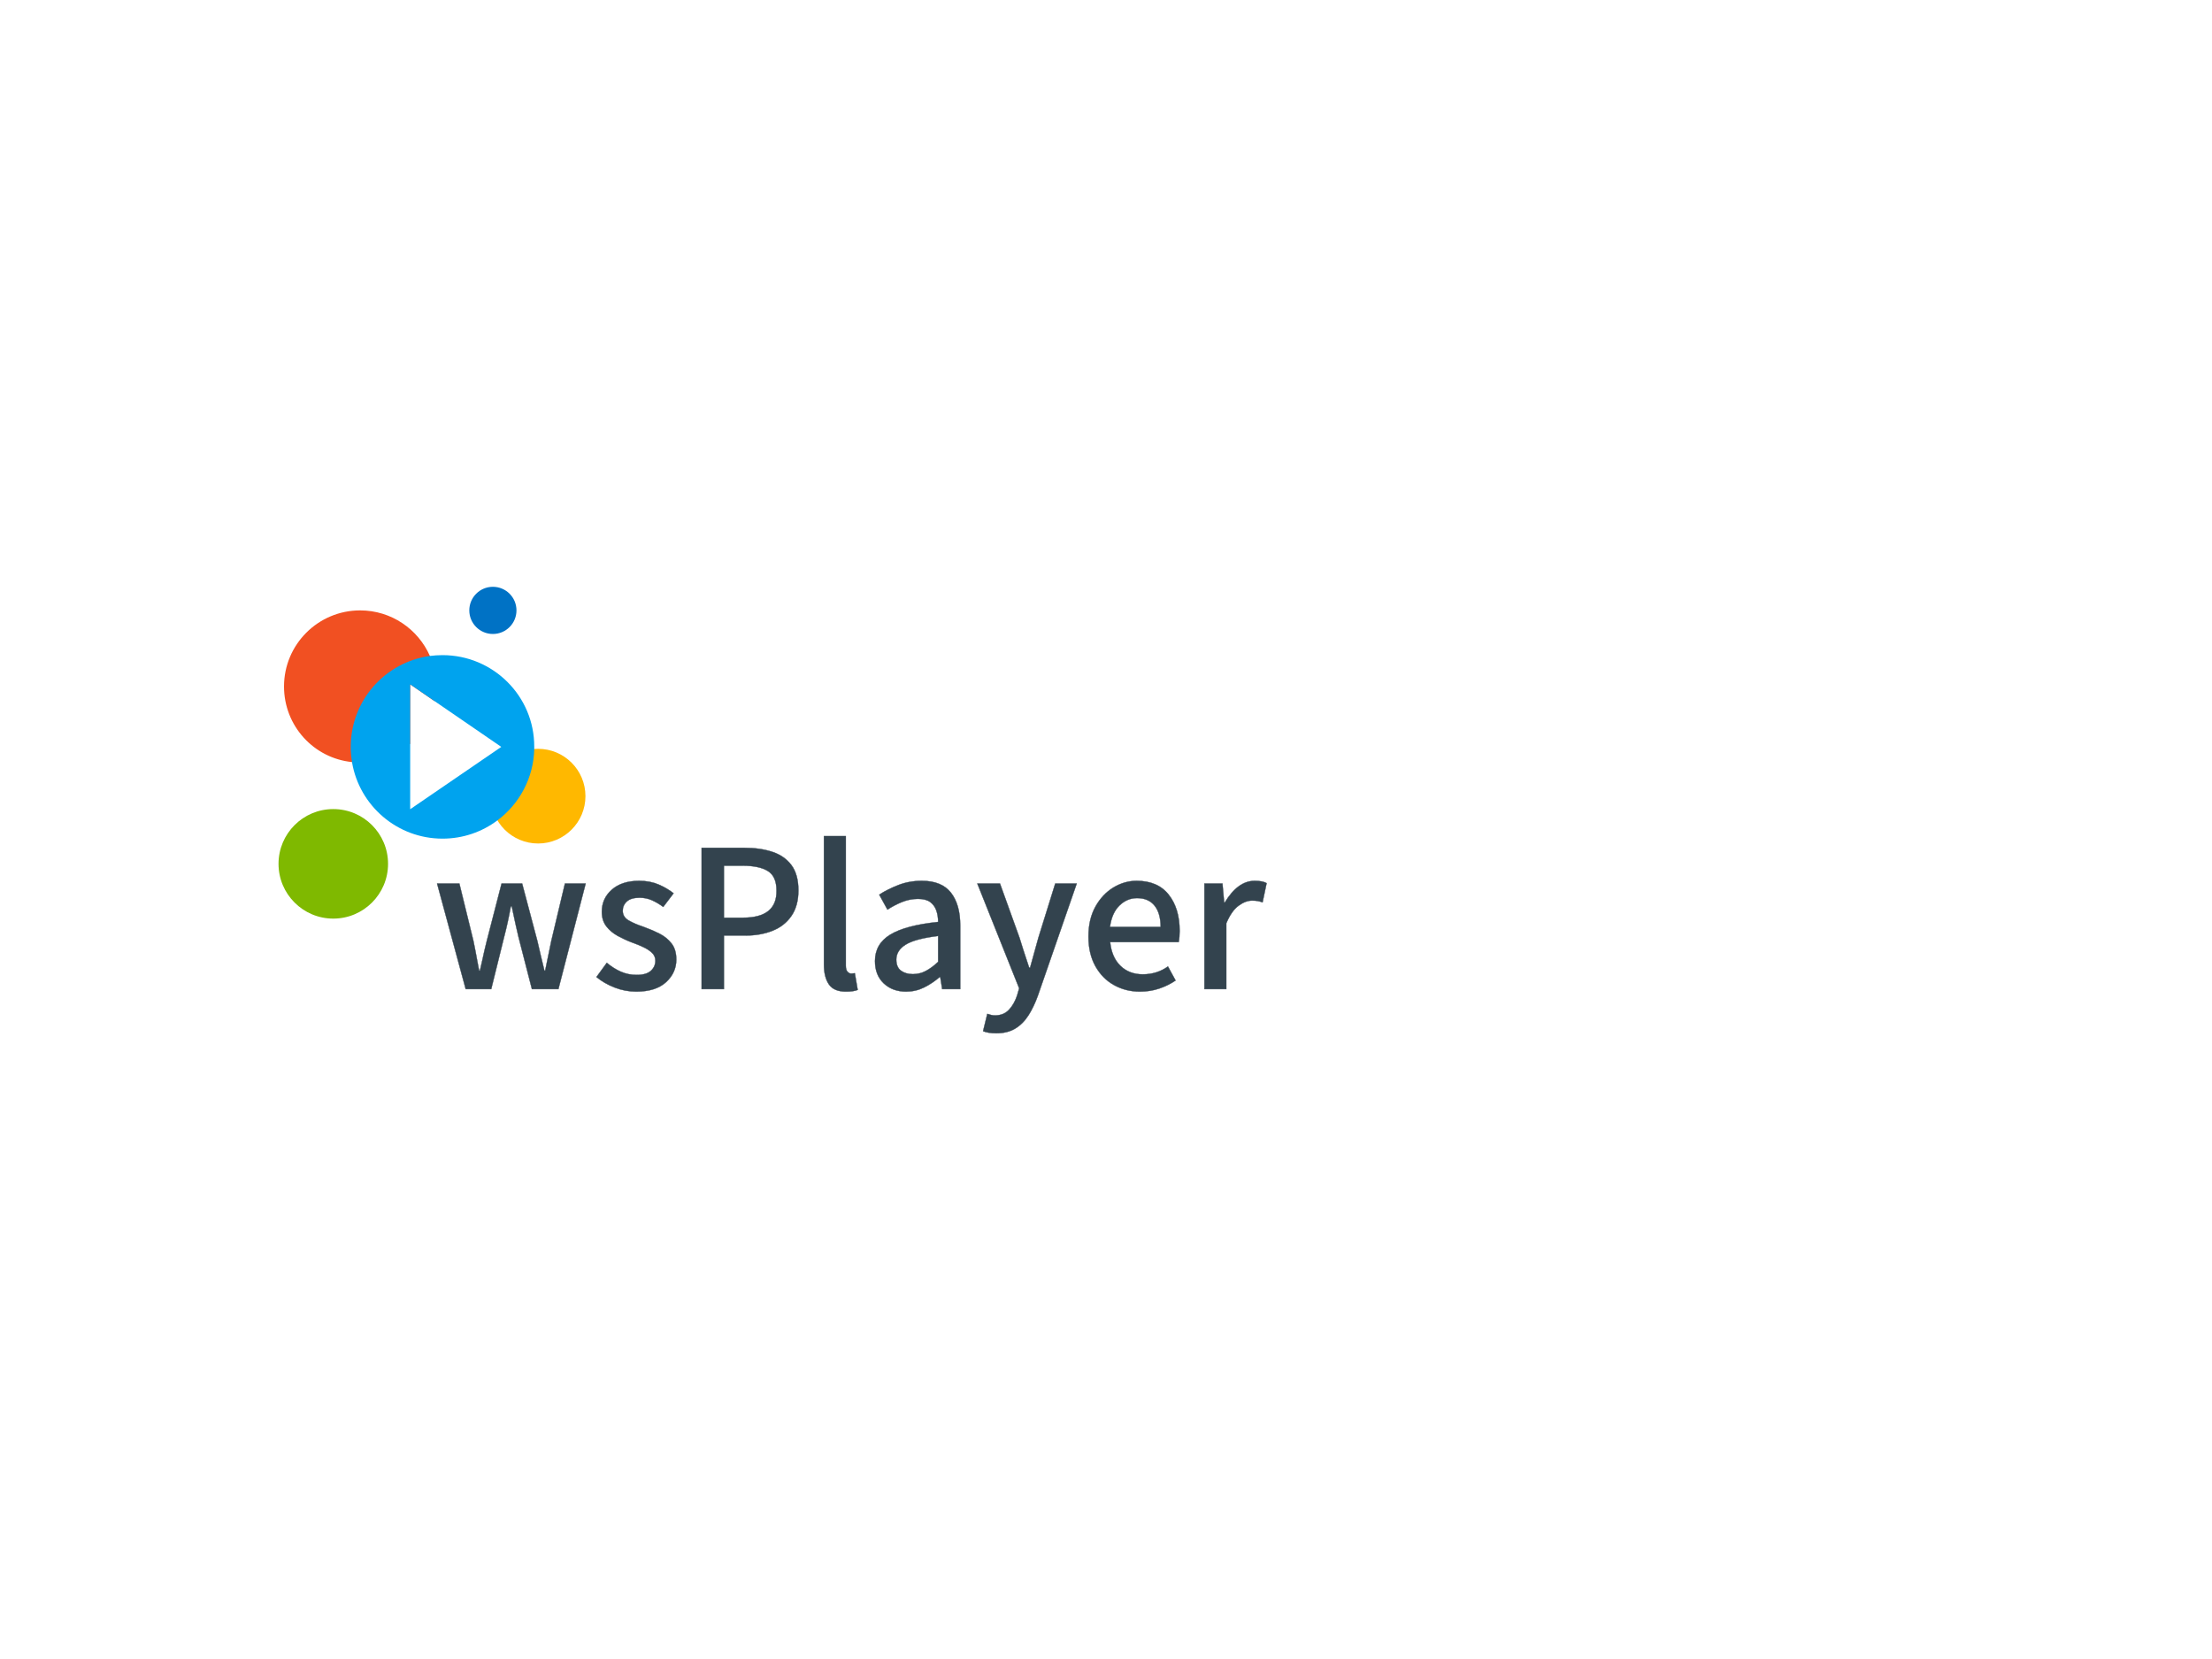
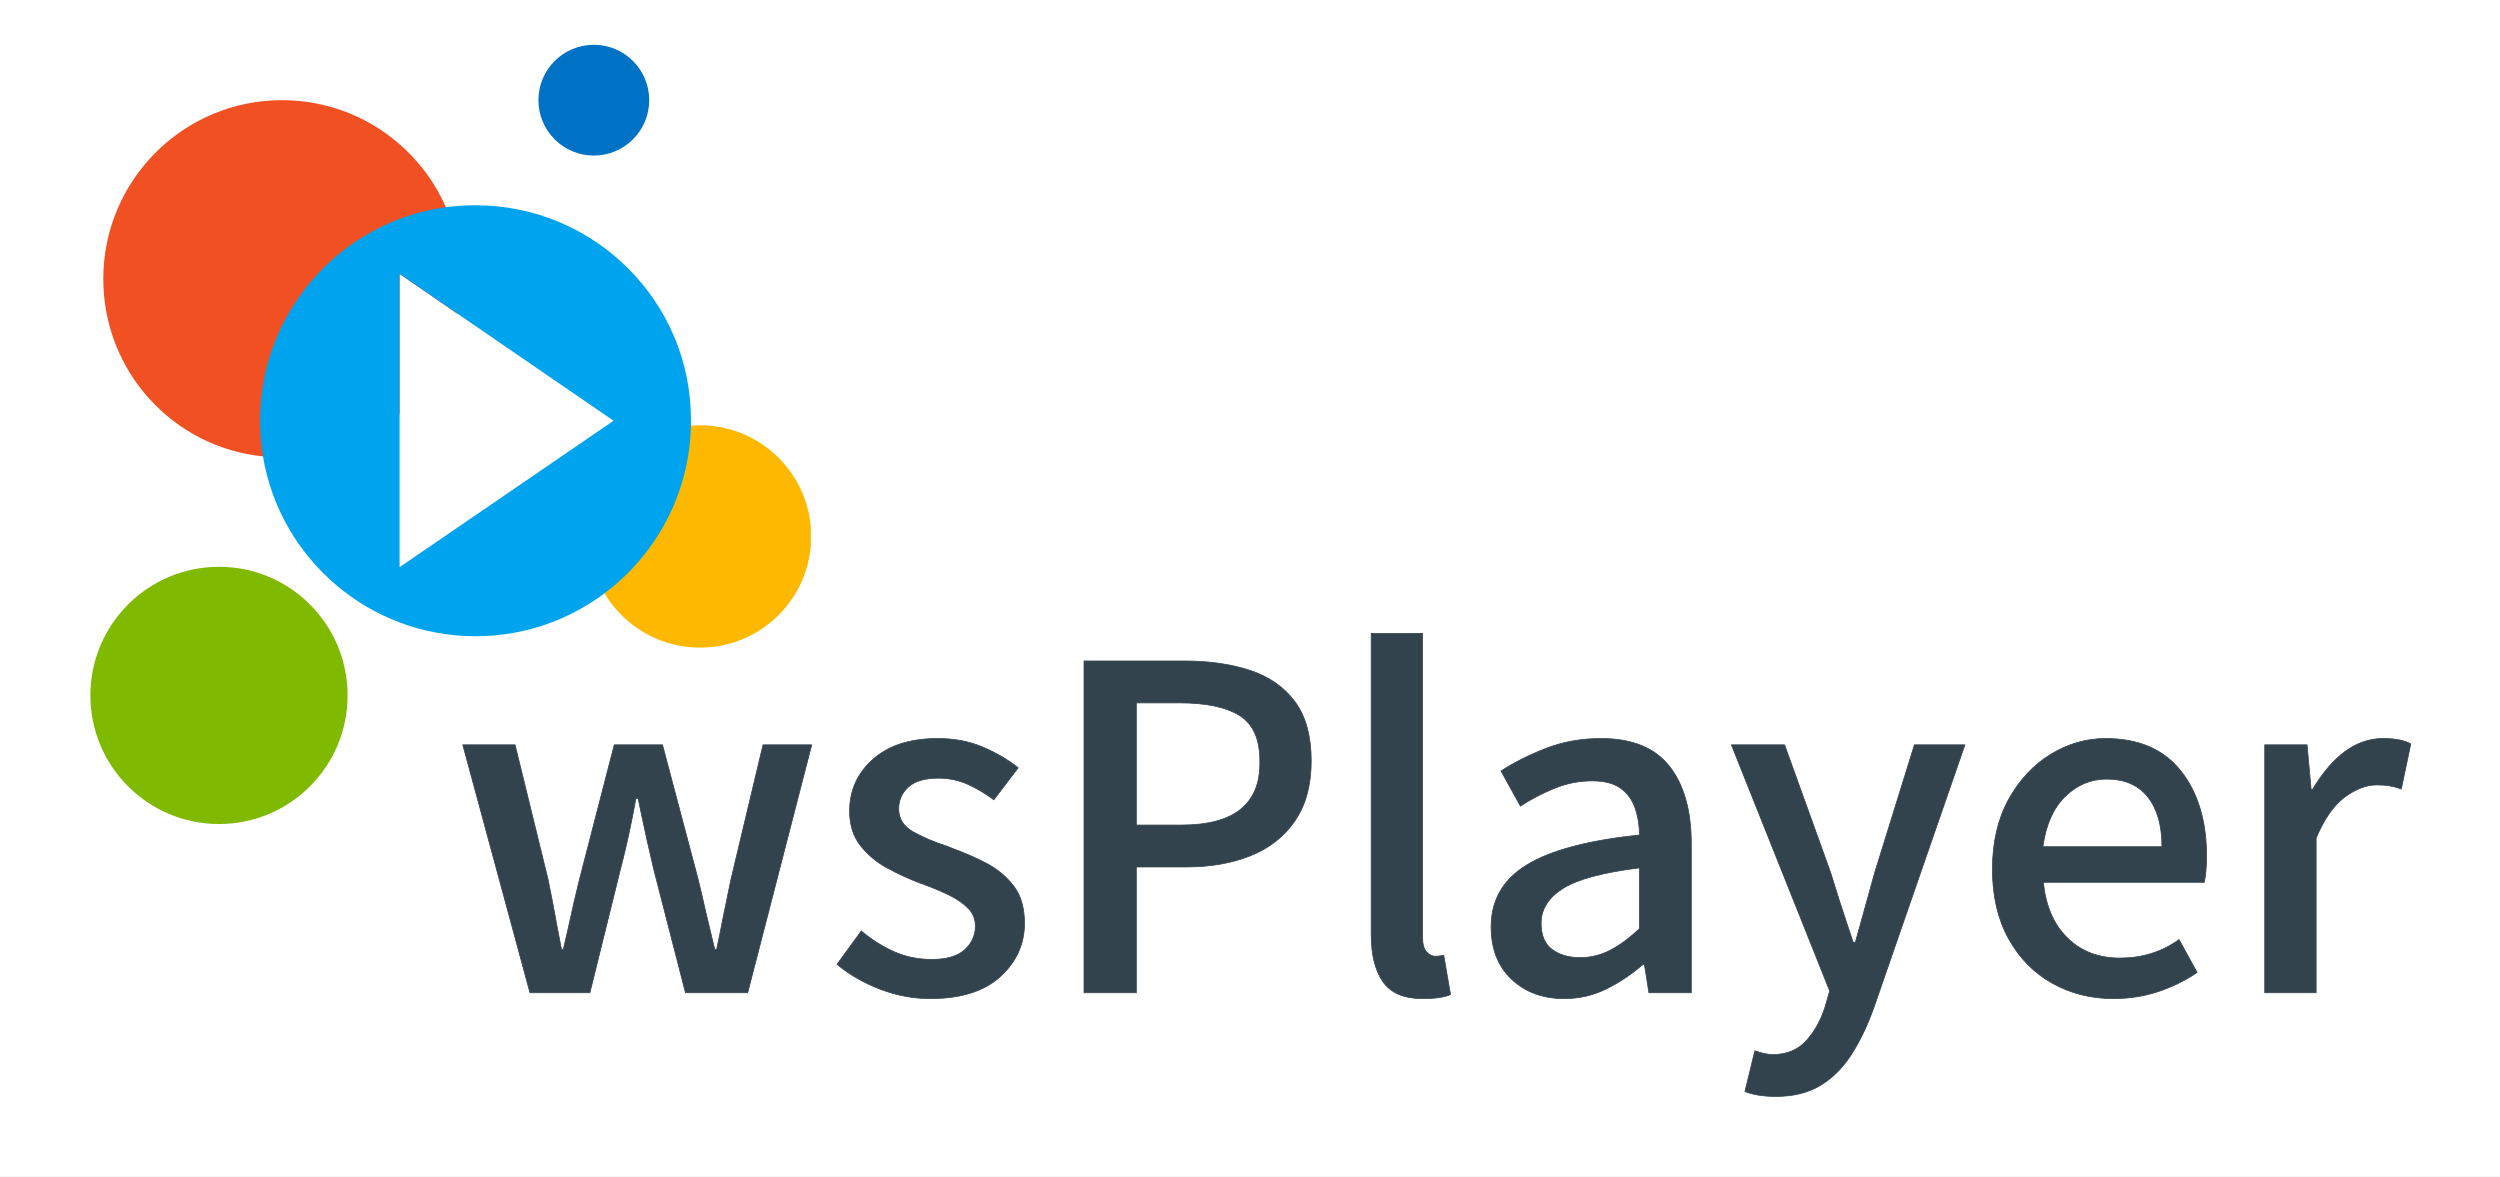
- <svg xmlns="http://www.w3.org/2000/svg" data-noselect="" viewBox="0 0 800 600" width="1600" height="1200" preserveAspectRatio="none" version="1.1">
+ <svg xmlns="http://www.w3.org/2000/svg" data-noselect="" viewBox="0 0 850 400" width="1700" height="800" preserveAspectRatio="none" version="1.1">
  <defs />
  <g id="background" data-noselect="">
-     <rect fill="#ffffff" width="800" height="600" data-noselect="" />
+     <rect fill="#ffffff" width="850" height="400" data-noselect="" />
  </g>
-   <g id="shape_F713obg7mh" transform="translate(100.7334,212.226) rotate(0,55.47225,60) scale(1,1)" filter="" style="cursor: move; opacity: 1;">
+   <g id="shape_F713obg7mh" transform="translate(30.73339,15.22599) rotate(0,122.4724,132.4688) scale(1,1)" filter="" style="cursor: move; opacity: 1;">
    <g>
-       <svg version="1.1" id="图层_1" x="0px" y="0px" width="110.944" height="120" viewBox="0 0 189.9 205.4" style="enable-background:new 0 0 189.9 205.4;" xml:space="preserve" class="style-removed" preserveAspectRatio="none" data-parent="shape_F713obg7mh">
+       <svg version="1.1" id="图层_1" x="0px" y="0px" width="244.945" height="264.938" viewBox="0 0 189.9 205.4" style="enable-background:new 0 0 189.9 205.4;" xml:space="preserve" class="style-removed" preserveAspectRatio="none" data-parent="shape_F713obg7mh">
        <g>
          <path d="M97.6,61.7c0,3.1-0.3,6.2-0.9,9.2L81.5,60.4v36.8c-8.3,7.2-19.1,11.6-31,11.6c-1.7,0-3.4-0.1-5-0.3   C21.8,106.1,3.4,86.1,3.4,61.7c0-26,21.1-47.1,47.1-47.1c19.3,0,35.9,11.6,43.2,28.2C96.2,48.6,97.6,55,97.6,61.7z" fill="#F15022" stroke-width="0" />
          <circle cx="160.7" cy="129.6" r="29.3" fill="#FFB800" stroke-width="0" />
          <circle cx="33.9" cy="171.5" r="33.9" fill="#7FB900" stroke-width="0" />
          <path d="M101.5,42.3c-2.7,0-5.3,0.2-7.8,0.5c-27.7,3.8-49,27.6-49,56.3c0,3.2,0.3,6.4,0.8,9.5   c4.5,26.8,27.9,47.3,56,47.3c12.8,0,24.5-4.2,34-11.3c13.5-10.1,22.4-26.1,22.8-44.2c0-0.5,0-0.9,0-1.4   C158.4,67.7,132.9,42.3,101.5,42.3z M81.5,137.7V60.4l15.3,10.5l41.1,28.2L81.5,137.7z" fill="#00A3EE" stroke-width="0" />
          <circle cx="132.7" cy="14.6" r="14.6" fill="#0072C5" stroke-width="0" />
        </g>
      </svg>
    </g>
  </g>
-   <g id="shape_8Tg32KRms6" transform="translate(86.77564,82.43599) rotate(0,347.43,249.79) scale(1,1)" filter="" style="cursor: move; opacity: 1;">
+   <g id="shape_8Tg32KRms6" transform="translate(-0.07424892,-271.3007) rotate(0,767.052,551.34) scale(1,1)" filter="" style="cursor: move; opacity: 1;">
    <g>
-       <svg version="1.1" width="833.72" height="512.911" viewBox="0 0 833.72 512.911" data-parent="shape_8Tg32KRms6">
-         <g data-width="301.74278000000004" transform="translate(69.43, 0)">
-           <path d="M21.45 0L12.22 0L1.87-38.19L9.93-38.19L15.00-17.50Q15.76-13.82 16.39-10.28L16.39-10.28Q16.73-8.47 17.08-6.67L17.08-6.67L17.36-6.67Q17.77-8.47 18.19-10.28L18.19-10.28Q18.95-13.89 19.86-17.50L19.86-17.50L25.20-38.19L32.63-38.19L38.12-17.50Q38.74-14.93 39.30-12.43L39.30-12.43Q39.99-9.58 40.69-6.67L40.69-6.67L40.96-6.67Q41.45-8.89 41.87-11.11L41.87-11.11Q42.49-14.23 43.19-17.50L43.19-17.50L48.11-38.19L55.61-38.19L45.75 0L36.17 0L31.31-18.88Q30.27-23.26 29.30-27.91L29.30-27.91Q29.09-28.88 28.88-29.92L28.88-29.92L28.54-29.92Q27.49-24.09 26.11-18.82L26.11-18.82L21.45 0Z" transform="translate(0 275.29) " fill="rgb(51, 67, 78)" stroke="rgb(51, 67, 78)" stroke-width="0.116" data-glyph-w="57.488040000000005" data-glyph-h="69.43" data-glyph-ascender="61.098400000000005" data-glyph-descender="-8.3316" />
-           <path d="M16.39 0.90L16.39 0.90Q12.43 0.90 8.64-0.56Q4.86-2.01 2.01-4.37L2.01-4.37L5.76-9.51Q8.26-7.43 10.90-6.28Q13.54-5.14 16.59-5.14L16.59-5.14Q20.07-5.14 21.70-6.63Q23.33-8.12 23.33-10.28L23.33-10.28Q23.33-11.94 22.15-13.09Q20.97-14.23 19.16-15.10Q17.36-15.97 15.27-16.73L15.27-16.73Q15.07-16.80 14.86-16.87L14.86-16.87Q12.29-17.84 9.79-19.20Q7.29-20.55 5.62-22.67Q3.96-24.79 3.96-27.98L3.96-27.98Q3.96-32.77 7.57-35.96Q11.18-39.16 17.50-39.16L17.50-39.16Q21.38-39.16 24.47-37.84Q27.56-36.52 29.92-34.65L29.92-34.65L26.18-29.72Q24.23-31.17 22.15-32.11Q20.07-33.05 17.64-33.05L17.64-33.05Q14.51-33.05 13.02-31.69Q11.53-30.34 11.53-28.33L11.53-28.33Q11.53-26.04 13.75-24.79Q15.97-23.54 18.95-22.56L18.95-22.56Q19.30-22.43 19.65-22.29L19.65-22.29Q22.36-21.32 24.93-20.00Q27.49-18.68 29.20-16.49Q30.90-14.30 30.90-10.69L30.90-10.69Q30.90-5.90 27.18-2.50Q23.47 0.90 16.39 0.90Z" transform="translate(57.48804 275.29) " fill="rgb(51, 67, 78)" stroke="rgb(51, 67, 78)" stroke-width="0.116" data-glyph-w="33.3264" data-glyph-h="69.43" data-glyph-ascender="61.098400000000005" data-glyph-descender="-8.3316" />
-           <path d="M14.79 0L6.73 0L6.73-51.10L22.22-51.10Q27.91-51.10 32.32-49.64Q36.73-48.18 39.23-44.82Q41.73-41.45 41.73-35.69L41.73-35.69Q41.73-30.13 39.23-26.49Q36.73-22.84 32.39-21.11Q28.05-19.37 22.50-19.37L22.50-19.37L14.79-19.37L14.79 0ZM14.79-44.64L14.79-25.83L21.73-25.83Q34.02-25.83 33.81-35.69L33.81-35.69Q33.81-40.76 30.69-42.70Q27.56-44.64 21.45-44.64L21.45-44.64L14.79-44.64Z" transform="translate(90.81444 275.29) " fill="rgb(51, 67, 78)" stroke="rgb(51, 67, 78)" stroke-width="0.116" data-glyph-w="44.92121" data-glyph-h="69.43" data-glyph-ascender="61.098400000000005" data-glyph-descender="-8.3316" />
-           <path d="M13.96 0.90L13.96 0.90Q9.65 0.90 7.85-1.70Q6.04-4.30 6.04-8.96L6.04-8.96L6.04-55.34L13.96-55.34L13.96-8.54Q13.96-6.94 14.58-6.28Q15.21-5.62 15.90-5.62L15.90-5.62Q16.18-5.62 16.45-5.66Q16.73-5.69 17.22-5.76L17.22-5.76L18.26 0.28Q16.87 0.90 13.96 0.90Z" transform="translate(135.7357 275.29) " fill="rgb(51, 67, 78)" stroke="rgb(51, 67, 78)" stroke-width="0.116" data-glyph-w="20.690140000000003" data-glyph-h="69.43" data-glyph-ascender="61.098400000000005" data-glyph-descender="-8.3316" />
-           <path d="M15.07 0.90L15.07 0.90Q10.14 0.90 6.98-2.08Q3.82-5.07 3.82-10.14L3.82-10.14Q3.82-16.32 9.30-19.68Q14.79-23.05 26.66-24.30L26.66-24.30Q26.66-26.52 26.00-28.43Q25.34-30.34 23.78-31.49Q22.22-32.63 19.37-32.63L19.37-32.63Q16.39-32.63 13.57-31.49Q10.76-30.34 8.33-28.74L8.33-28.74L5.35-34.16Q8.33-36.10 12.25-37.63Q16.18-39.16 20.76-39.16L20.76-39.16Q27.91-39.16 31.28-34.89Q34.65-30.62 34.65-22.98L34.65-22.98L34.65 0L28.12 0L27.42-4.37L27.22-4.37Q24.58-2.08 21.56-0.59Q18.54 0.90 15.07 0.90ZM17.50-5.42L17.50-5.42Q20.00-5.42 22.18-6.56Q24.37-7.71 26.66-9.86L26.66-9.86L26.66-19.23Q18.26-18.19 14.89-16.07Q11.53-13.96 11.53-10.69L11.53-10.69Q11.53-7.92 13.23-6.67Q14.93-5.42 17.50-5.42Z" transform="translate(156.4258 275.29) " fill="rgb(51, 67, 78)" stroke="rgb(51, 67, 78)" stroke-width="0.116" data-glyph-w="39.922250000000005" data-glyph-h="69.43" data-glyph-ascender="61.098400000000005" data-glyph-descender="-8.3316" />
-           <path d="M29.09-38.19L36.87-38.19L22.84 2.29Q21.38 6.39 19.41 9.48Q17.43 12.57 14.62 14.27Q11.80 15.97 7.78 15.97L7.78 15.97Q4.86 15.97 2.99 15.21L2.99 15.21L4.51 8.96Q4.58 8.96 4.58 8.96L4.58 8.96Q5.14 9.16 5.87 9.34Q6.60 9.51 7.29 9.51L7.29 9.51Q10.41 9.51 12.32 7.50Q14.23 5.48 15.27 2.36L15.27 2.36L16.04-0.28L0.90-38.19L9.10-38.19L16.18-18.54Q16.87-16.39 17.57-14.09L17.57-14.09Q18.61-10.90 19.65-7.78L19.65-7.78L20.00-7.78L22.98-18.54L29.09-38.19Z" transform="translate(196.348 275.29) " fill="rgb(51, 67, 78)" stroke="rgb(51, 67, 78)" stroke-width="0.116" data-glyph-w="37.769920000000006" data-glyph-h="69.43" data-glyph-ascender="61.098400000000005" data-glyph-descender="-8.3316" />
-           <path d="M21.94 0.90L21.94 0.90Q16.80 0.90 12.57-1.46Q8.33-3.82 5.83-8.30Q3.33-12.78 3.33-19.02L3.33-19.02Q3.33-25.27 5.83-29.79Q8.33-34.30 12.32-36.73Q16.32-39.16 20.76-39.16L20.76-39.16Q28.40-39.16 32.35-34.16Q36.31-29.16 36.31-21.04L36.31-21.04Q36.31-18.75 35.96-17.01L35.96-17.01L11.18-17.01Q11.73-11.53 14.89-8.44Q18.05-5.35 22.98-5.35L22.98-5.35Q28.12-5.35 32.08-8.19L32.08-8.19L34.85-3.12Q32.22-1.32 28.95-0.21Q25.69 0.90 21.94 0.90ZM11.11-22.50L11.11-22.50L29.44-22.50Q29.44-27.42 27.25-30.17Q25.06-32.91 20.90-32.91L20.90-32.91Q17.29-32.91 14.55-30.24Q11.80-27.56 11.11-22.50Z" transform="translate(234.118 275.29) " fill="rgb(51, 67, 78)" stroke="rgb(51, 67, 78)" stroke-width="0.116" data-glyph-w="39.22795" data-glyph-h="69.43" data-glyph-ascender="61.098400000000005" data-glyph-descender="-8.3316" />
-           <path d="M13.96 0L6.04 0L6.04-38.19L12.57-38.19L13.19-31.31L13.40-31.31Q18.12-39.16 24.23-39.16L24.23-39.16Q27.08-39.16 28.54-38.33L28.54-38.33L27.08-31.38Q26.11-31.73 25.27-31.87Q24.44-32.01 23.26-32.01L23.26-32.01Q20.90-32.01 18.36-30.13Q15.83-28.26 13.96-23.81L13.96-23.81L13.96 0Z" transform="translate(273.3459 275.29) " fill="rgb(51, 67, 78)" stroke="rgb(51, 67, 78)" stroke-width="0.116" data-glyph-w="28.396870000000003" data-glyph-h="69.43" data-glyph-ascender="61.098400000000005" data-glyph-descender="-8.3316" />
+       <svg version="1.1" width="1840.664" height="1132.11" viewBox="0 0 1840.664 1132.11" data-parent="shape_8Tg32KRms6">
+         <g data-width="666.1548799999999" transform="translate(153.28, 0)">
+           <path d="M47.36 0L26.98 0L4.14-84.30L21.92-84.30L33.11-38.63Q34.79-30.50 36.17-22.69L36.17-22.69Q36.94-18.70 37.71-14.71L37.71-14.71L38.32-14.71Q39.24-18.70 40.16-22.69L40.16-22.69Q41.85-30.66 43.84-38.63L43.84-38.63L55.64-84.30L72.04-84.30L84.15-38.63Q85.53-32.96 86.76-27.44L86.76-27.44Q88.29-21.15 89.82-14.71L89.82-14.71L90.44-14.71Q91.51-19.62 92.43-24.52L92.43-24.52Q93.81-31.42 95.34-38.63L95.34-38.63L106.22-84.30L122.78-84.30L101.01 0L79.86 0L69.13-41.69Q66.83-51.35 64.68-61.62L64.68-61.62Q64.22-63.76 63.76-66.06L63.76-66.06L63.00-66.06Q60.70-53.19 57.63-41.54L57.63-41.54L47.36 0Z" transform="translate(0 608.84) " fill="rgb(51, 67, 78)" stroke="rgb(51, 67, 78)" stroke-width="0.255" data-glyph-w="126.91584" data-glyph-h="153.28" data-glyph-ascender="134.8864" data-glyph-descender="-18.3936" />
+           <path d="M36.17 1.99L36.17 1.99Q27.44 1.99 19.08-1.23Q10.73-4.45 4.45-9.66L4.45-9.66L12.72-21.00Q18.24-16.40 24.06-13.87Q29.89-11.34 36.63-11.34L36.63-11.34Q44.30-11.34 47.90-14.64Q51.50-17.93 51.50-22.69L51.50-22.69Q51.50-26.36 48.90-28.89Q46.29-31.42 42.31-33.34Q38.32-35.25 33.72-36.94L33.72-36.94Q33.26-37.09 32.80-37.25L32.80-37.25Q27.13-39.39 21.61-42.38Q16.09-45.37 12.42-50.05Q8.74-54.72 8.74-61.77L8.74-61.77Q8.74-72.35 16.71-79.40Q24.68-86.45 38.63-86.45L38.63-86.45Q47.21-86.45 54.03-83.54Q60.85-80.63 66.06-76.49L66.06-76.49L57.79-65.60Q53.49-68.82 48.90-70.89Q44.30-72.96 38.93-72.96L38.93-72.96Q32.04-72.96 28.74-69.97Q25.44-66.98 25.44-62.54L25.44-62.54Q25.44-57.48 30.35-54.72Q35.25-51.96 41.85-49.82L41.85-49.82Q42.61-49.51 43.38-49.20L43.38-49.20Q49.36-47.06 55.03-44.14Q60.70-41.23 64.45-36.40Q68.21-31.58 68.21-23.61L68.21-23.61Q68.21-13.03 60.01-5.52Q51.81 1.99 36.17 1.99Z" transform="translate(126.9158 608.84) " fill="rgb(51, 67, 78)" stroke="rgb(51, 67, 78)" stroke-width="0.255" data-glyph-w="73.5744" data-glyph-h="153.28" data-glyph-ascender="134.8864" data-glyph-descender="-18.3936" />
+           <path d="M32.65 0L14.87 0L14.87-112.81L49.05-112.81Q61.62-112.81 71.35-109.60Q81.09-106.38 86.60-98.94Q92.12-91.51 92.12-78.79L92.12-78.79Q92.12-66.52 86.60-58.48Q81.09-50.43 71.51-46.60Q61.93-42.77 49.66-42.77L49.66-42.77L32.65-42.77L32.65 0ZM32.65-98.56L32.65-57.02L47.98-57.02Q75.11-57.02 74.65-78.79L74.65-78.79Q74.65-89.98 67.75-94.27Q60.85-98.56 47.36-98.56L47.36-98.56L32.65-98.56Z" transform="translate(200.4902 608.84) " fill="rgb(51, 67, 78)" stroke="rgb(51, 67, 78)" stroke-width="0.255" data-glyph-w="99.17216" data-glyph-h="153.28" data-glyph-ascender="134.8864" data-glyph-descender="-18.3936" />
+           <path d="M30.81 1.99L30.81 1.99Q21.31 1.99 17.32-3.76Q13.34-9.50 13.34-19.77L13.34-19.77L13.34-122.16L30.81-122.16L30.81-18.85Q30.81-15.33 32.19-13.87Q33.57-12.42 35.10-12.42L35.10-12.42Q35.71-12.42 36.33-12.49Q36.94-12.57 38.01-12.72L38.01-12.72L40.31 0.61Q37.25 1.99 30.81 1.99Z" transform="translate(299.6624 608.84) " fill="rgb(51, 67, 78)" stroke="rgb(51, 67, 78)" stroke-width="0.255" data-glyph-w="45.67744" data-glyph-h="153.28" data-glyph-ascender="134.8864" data-glyph-descender="-18.3936" />
+           <path d="M33.26 1.99L33.26 1.99Q22.38 1.99 15.40-4.60Q8.43-11.19 8.43-22.38L8.43-22.38Q8.43-36.02 20.54-43.45Q32.65-50.89 58.86-53.65L58.86-53.65Q58.86-58.55 57.40-62.77Q55.95-66.98 52.50-69.51Q49.05-72.04 42.77-72.04L42.77-72.04Q36.17-72.04 29.97-69.51Q23.76-66.98 18.39-63.46L18.39-63.46L11.80-75.41Q18.39-79.71 27.05-83.08Q35.71-86.45 45.83-86.45L45.83-86.45Q61.62-86.45 69.05-77.02Q76.49-67.60 76.49-50.74L76.49-50.74L76.49 0L62.08 0L60.55-9.66L60.09-9.66Q54.26-4.60 47.59-1.30Q40.93 1.99 33.26 1.99ZM38.63-11.96L38.63-11.96Q44.14-11.96 48.97-14.48Q53.80-17.01 58.86-21.77L58.86-21.77L58.86-42.46Q40.31-40.16 32.88-35.48Q25.44-30.81 25.44-23.61L25.44-23.61Q25.44-17.47 29.20-14.71Q32.96-11.96 38.63-11.96Z" transform="translate(345.3398 608.84) " fill="rgb(51, 67, 78)" stroke="rgb(51, 67, 78)" stroke-width="0.255" data-glyph-w="88.136" data-glyph-h="153.28" data-glyph-ascender="134.8864" data-glyph-descender="-18.3936" />
+           <path d="M64.22-84.30L81.39-84.30L50.43 5.06Q47.21 14.10 42.84 20.92Q38.47 27.74 32.27 31.50Q26.06 35.25 17.17 35.25L17.17 35.25Q10.73 35.25 6.59 33.57L6.59 33.57L9.96 19.77Q10.12 19.77 10.12 19.77L10.12 19.77Q11.34 20.23 12.95 20.62Q14.56 21.00 16.09 21.00L16.09 21.00Q22.99 21.00 27.21 16.55Q31.42 12.11 33.72 5.21L33.72 5.21L35.41-0.61L1.99-84.30L20.08-84.30L35.71-40.93Q37.25-36.17 38.78-31.12L38.78-31.12Q41.08-24.06 43.38-17.17L43.38-17.17L44.14-17.17L50.74-40.93L64.22-84.30Z" transform="translate(433.4758 608.84) " fill="rgb(51, 67, 78)" stroke="rgb(51, 67, 78)" stroke-width="0.255" data-glyph-w="83.38432" data-glyph-h="153.28" data-glyph-ascender="134.8864" data-glyph-descender="-18.3936" />
+           <path d="M48.44 1.99L48.44 1.99Q37.09 1.99 27.74-3.22Q18.39-8.43 12.88-18.32Q7.36-28.20 7.36-42.00L7.36-42.00Q7.36-55.79 12.88-65.76Q18.39-75.72 27.21-81.09Q36.02-86.45 45.83-86.45L45.83-86.45Q62.69-86.45 71.43-75.41Q80.17-64.38 80.17-46.44L80.17-46.44Q80.17-41.39 79.40-37.55L79.40-37.55L24.68-37.55Q25.90-25.44 32.88-18.62Q39.85-11.80 50.74-11.80L50.74-11.80Q62.08-11.80 70.82-18.09L70.82-18.09L76.95-6.90Q71.12-2.91 63.92-0.46Q56.71 1.99 48.44 1.99ZM24.52-49.66L24.52-49.66L64.99-49.66Q64.99-60.55 60.16-66.60Q55.33-72.65 46.14-72.65L46.14-72.65Q38.17-72.65 32.11-66.75Q26.06-60.85 24.52-49.66Z" transform="translate(516.8602 608.84) " fill="rgb(51, 67, 78)" stroke="rgb(51, 67, 78)" stroke-width="0.255" data-glyph-w="86.6032" data-glyph-h="153.28" data-glyph-ascender="134.8864" data-glyph-descender="-18.3936" />
+           <path d="M30.81 0L13.34 0L13.34-84.30L27.74-84.30L29.12-69.13L29.58-69.13Q40.01-86.45 53.49-86.45L53.49-86.45Q59.78-86.45 63.00-84.61L63.00-84.61L59.78-69.28Q57.63-70.05 55.79-70.36Q53.95-70.66 51.35-70.66L51.35-70.66Q46.14-70.66 40.54-66.52Q34.95-62.38 30.81-52.58L30.81-52.58L30.81 0Z" transform="translate(603.4634 608.84) " fill="rgb(51, 67, 78)" stroke="rgb(51, 67, 78)" stroke-width="0.255" data-glyph-w="62.69152" data-glyph-h="153.28" data-glyph-ascender="134.8864" data-glyph-descender="-18.3936" />
        </g>
      </svg>
    </g>
  </g>
</svg>
